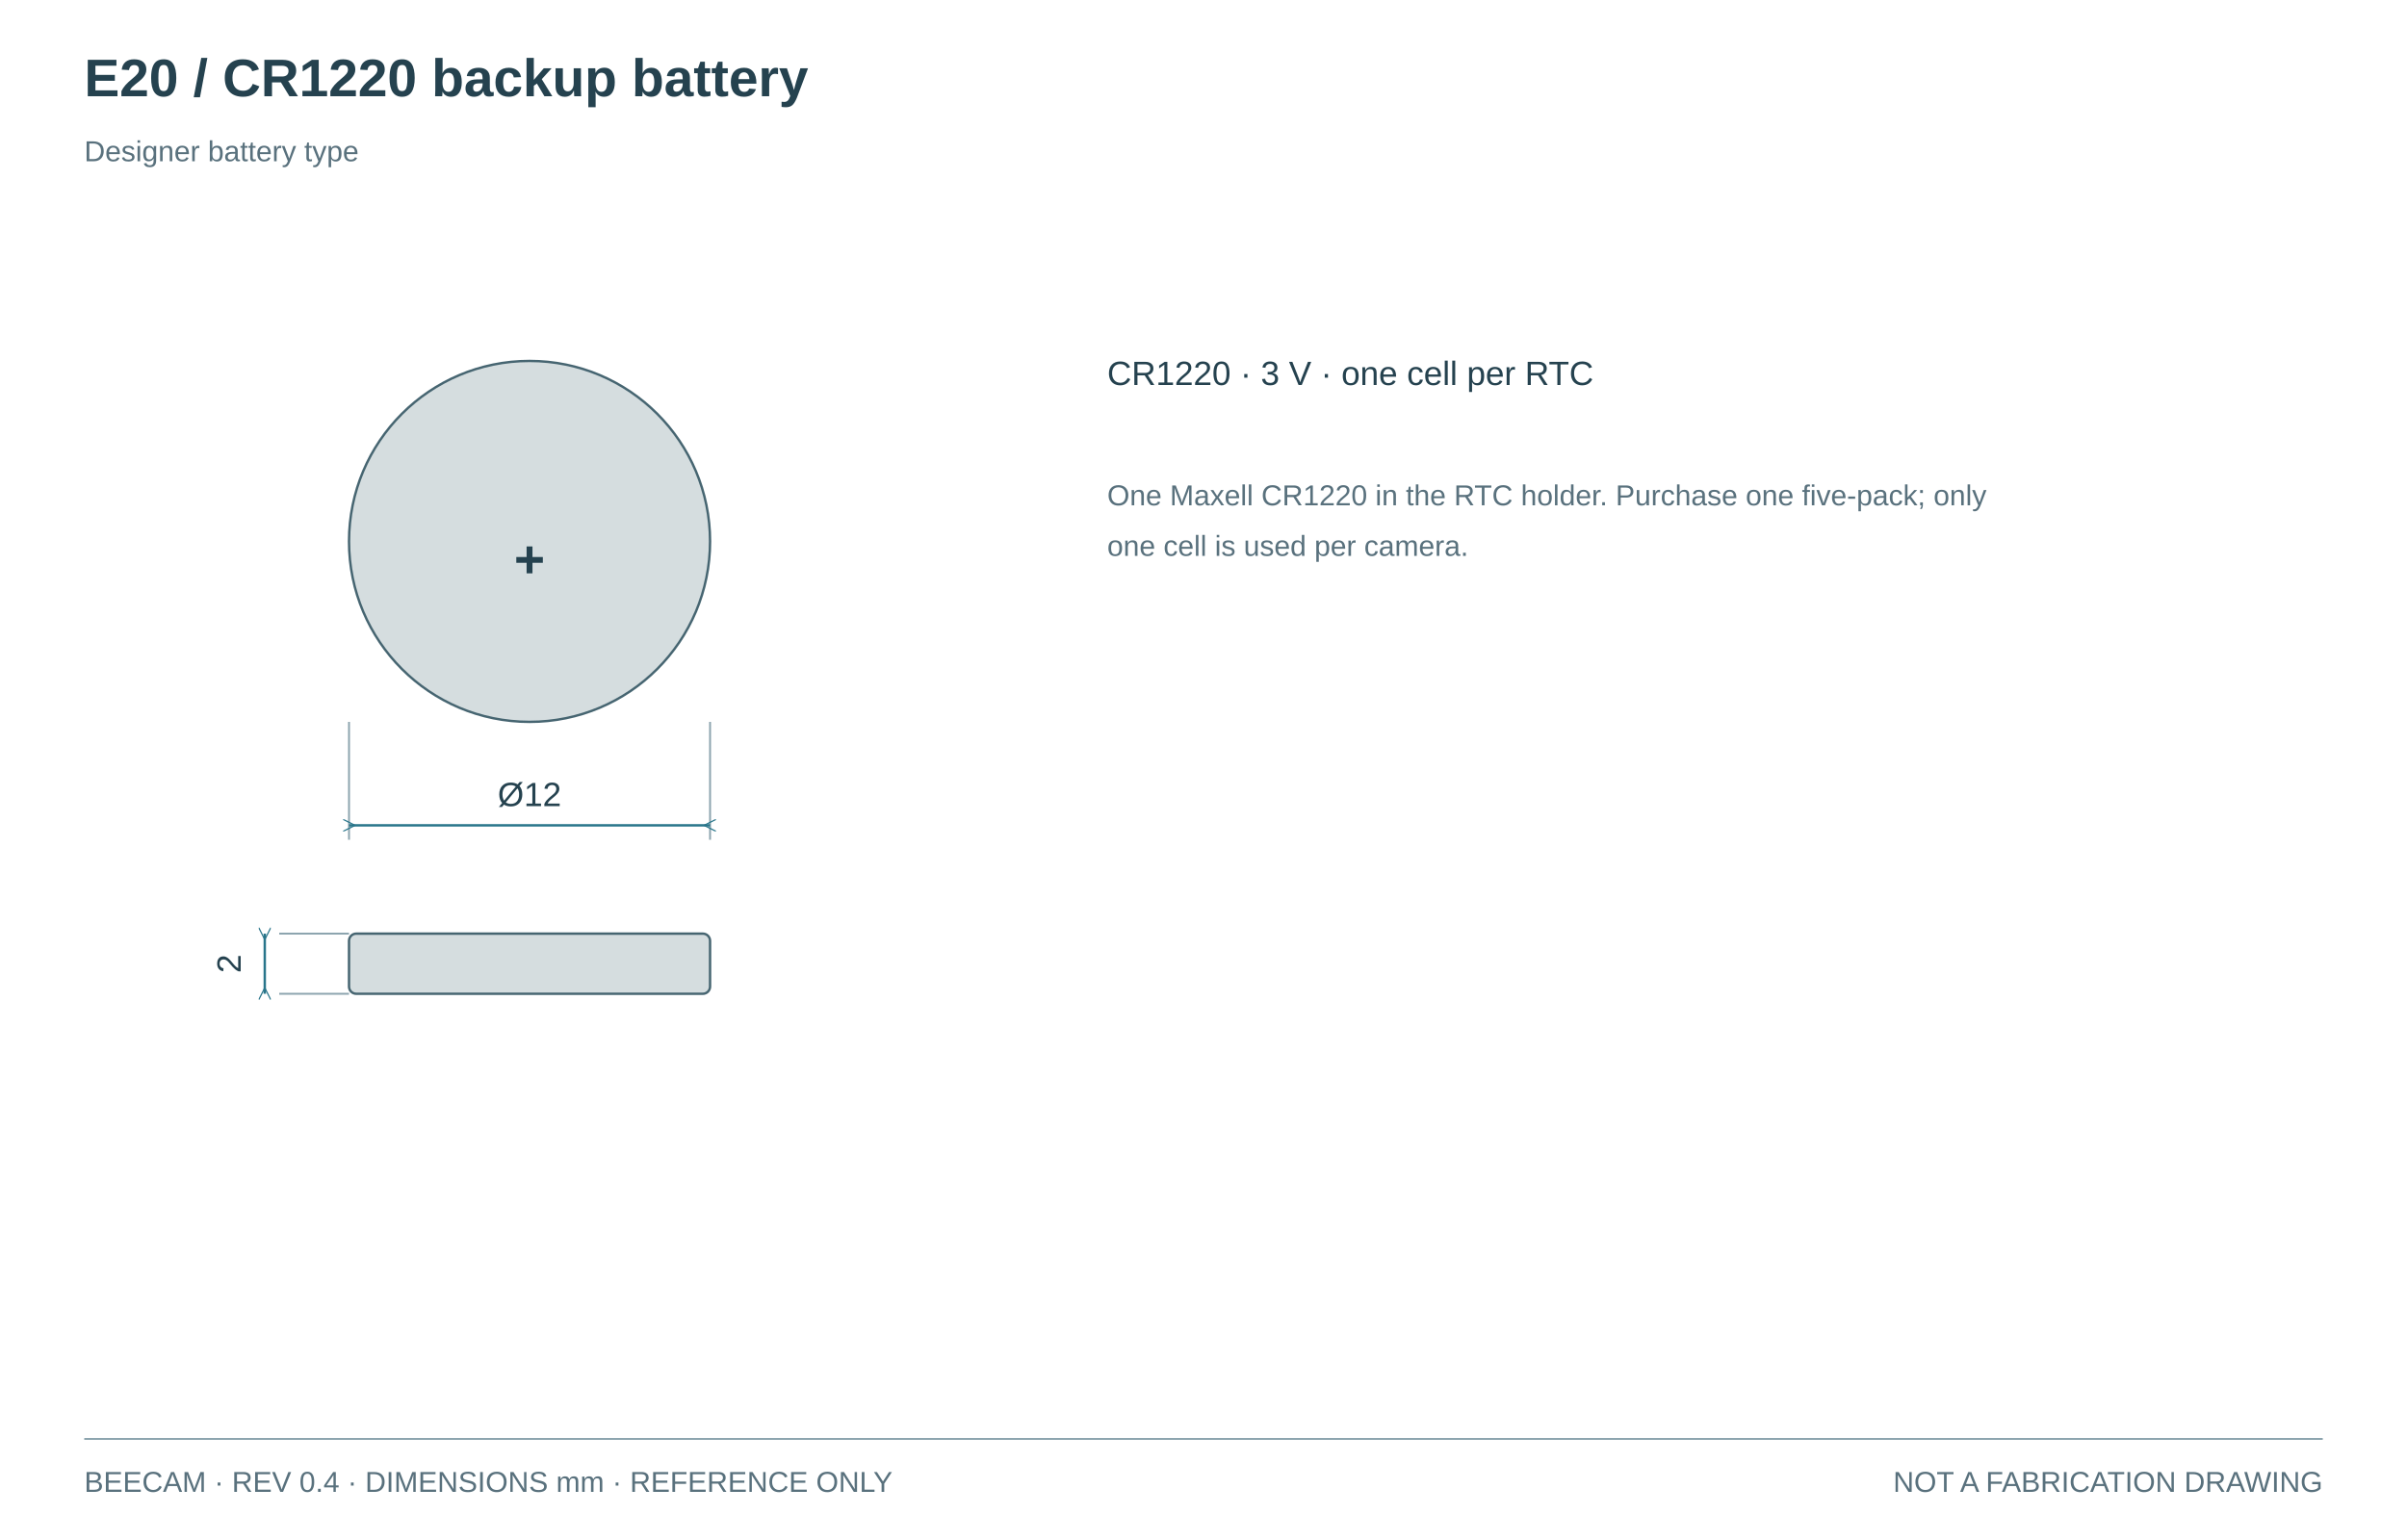
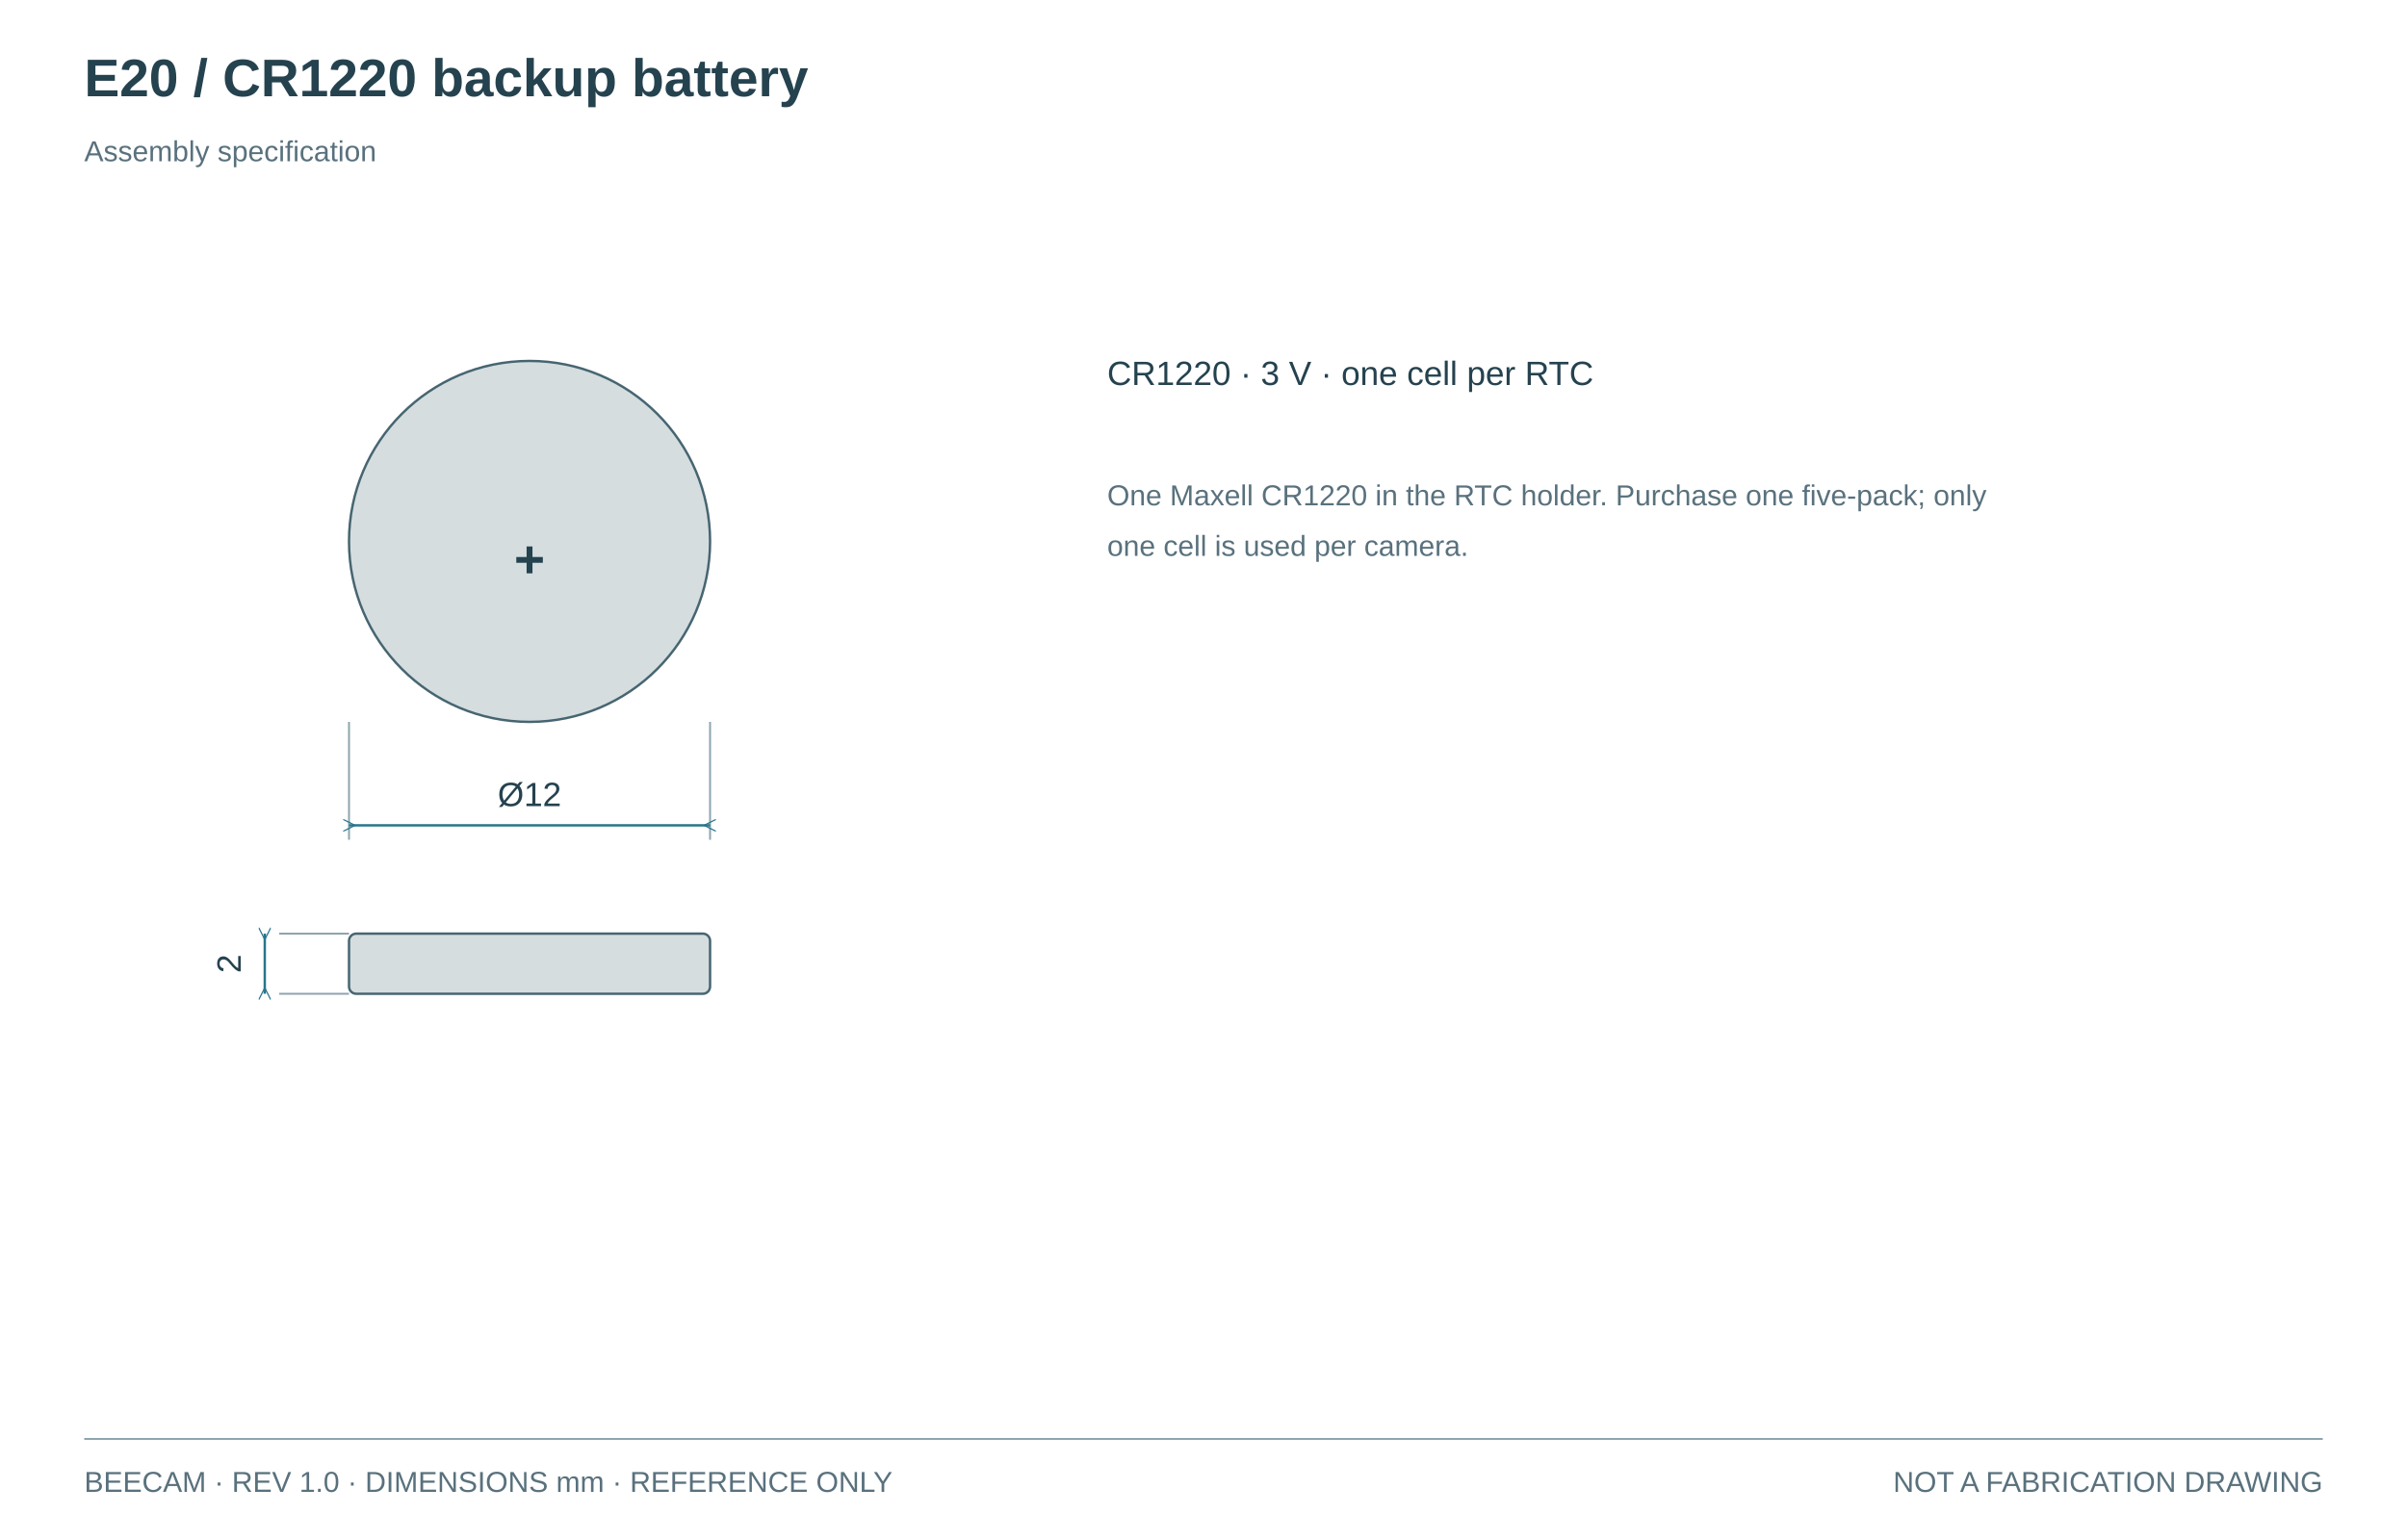
<svg xmlns="http://www.w3.org/2000/svg" width="1000" height="640" viewBox="0 0 1000 640" role="img" aria-label="E20 / CR1220 backup battery">
  <defs>
    <marker id="a" viewBox="0 0 10 10" refX="5" refY="5" markerWidth="5" markerHeight="5" orient="auto-start-reverse">
      <path d="M10 0L0 5L10 10" fill="none" stroke="#28758a" />
    </marker>
  </defs>
  <style>text{font-family:Arial,sans-serif;fill:#25424f}.title{font-size:22px;font-weight:bold}.label{font-size:14px}.small{font-size:12px;fill:#59717d}.edge{stroke:#466571;stroke-width:1.2;fill:none}.ext{stroke:#8da5af;stroke-width:.8}.dim{stroke:#28758a;stroke-width:1;marker-start:url(#a);marker-end:url(#a)}</style>
  <rect width="100%" height="100%" fill="white" />
  <text x="35" y="40" class="title" text-anchor="start">E20 / CR1220 backup battery</text>
-   <text x="35" y="67" class="small" text-anchor="start">Designer battery type</text>
+   <text x="35" y="67" class="small" text-anchor="start">Assembly specification</text>
  <circle cx="220" cy="225" r="75" fill="#d5dddf" stroke="#466571" />
  <text x="220" y="240" class="title" text-anchor="middle">+</text>
  <line x1="145" y1="300" x2="145" y2="349" class="ext" />
  <line x1="295" y1="300" x2="295" y2="349" class="ext" />
  <line x1="145" y1="343" x2="295" y2="343" class="dim" />
  <text x="220" y="335" class="label" text-anchor="middle">Ø12</text>
  <rect x="145" y="388" width="150" height="25" rx="3" fill="#d5dddf" stroke="#466571" />
  <line x1="145" y1="388" x2="116" y2="388" class="ext" />
  <line x1="145" y1="413" x2="116" y2="413" class="ext" />
  <line x1="110" y1="388" x2="110" y2="413" class="dim" />
  <text class="label" transform="translate(100 400.5) rotate(-90)" text-anchor="middle">2</text>
  <text x="460" y="160" class="label" text-anchor="start">CR1220 · 3 V · one cell per RTC</text>
  <text x="460" y="210" class="small" text-anchor="start">One Maxell CR1220 in the RTC holder. Purchase one five-pack; only</text>
  <text x="460" y="231" class="small" text-anchor="start">one cell is used per camera.</text>
  <line x1="35" y1="598" x2="965" y2="598" class="ext" />
-   <text x="35" y="620" class="small" text-anchor="start">BEECAM · REV 0.4 · DIMENSIONS mm · REFERENCE ONLY</text>
+   <text x="35" y="620" class="small" text-anchor="start">BEECAM · REV 1.0 · DIMENSIONS mm · REFERENCE ONLY</text>
  <text x="965" y="620" class="small" text-anchor="end">NOT A FABRICATION DRAWING</text>
</svg>
